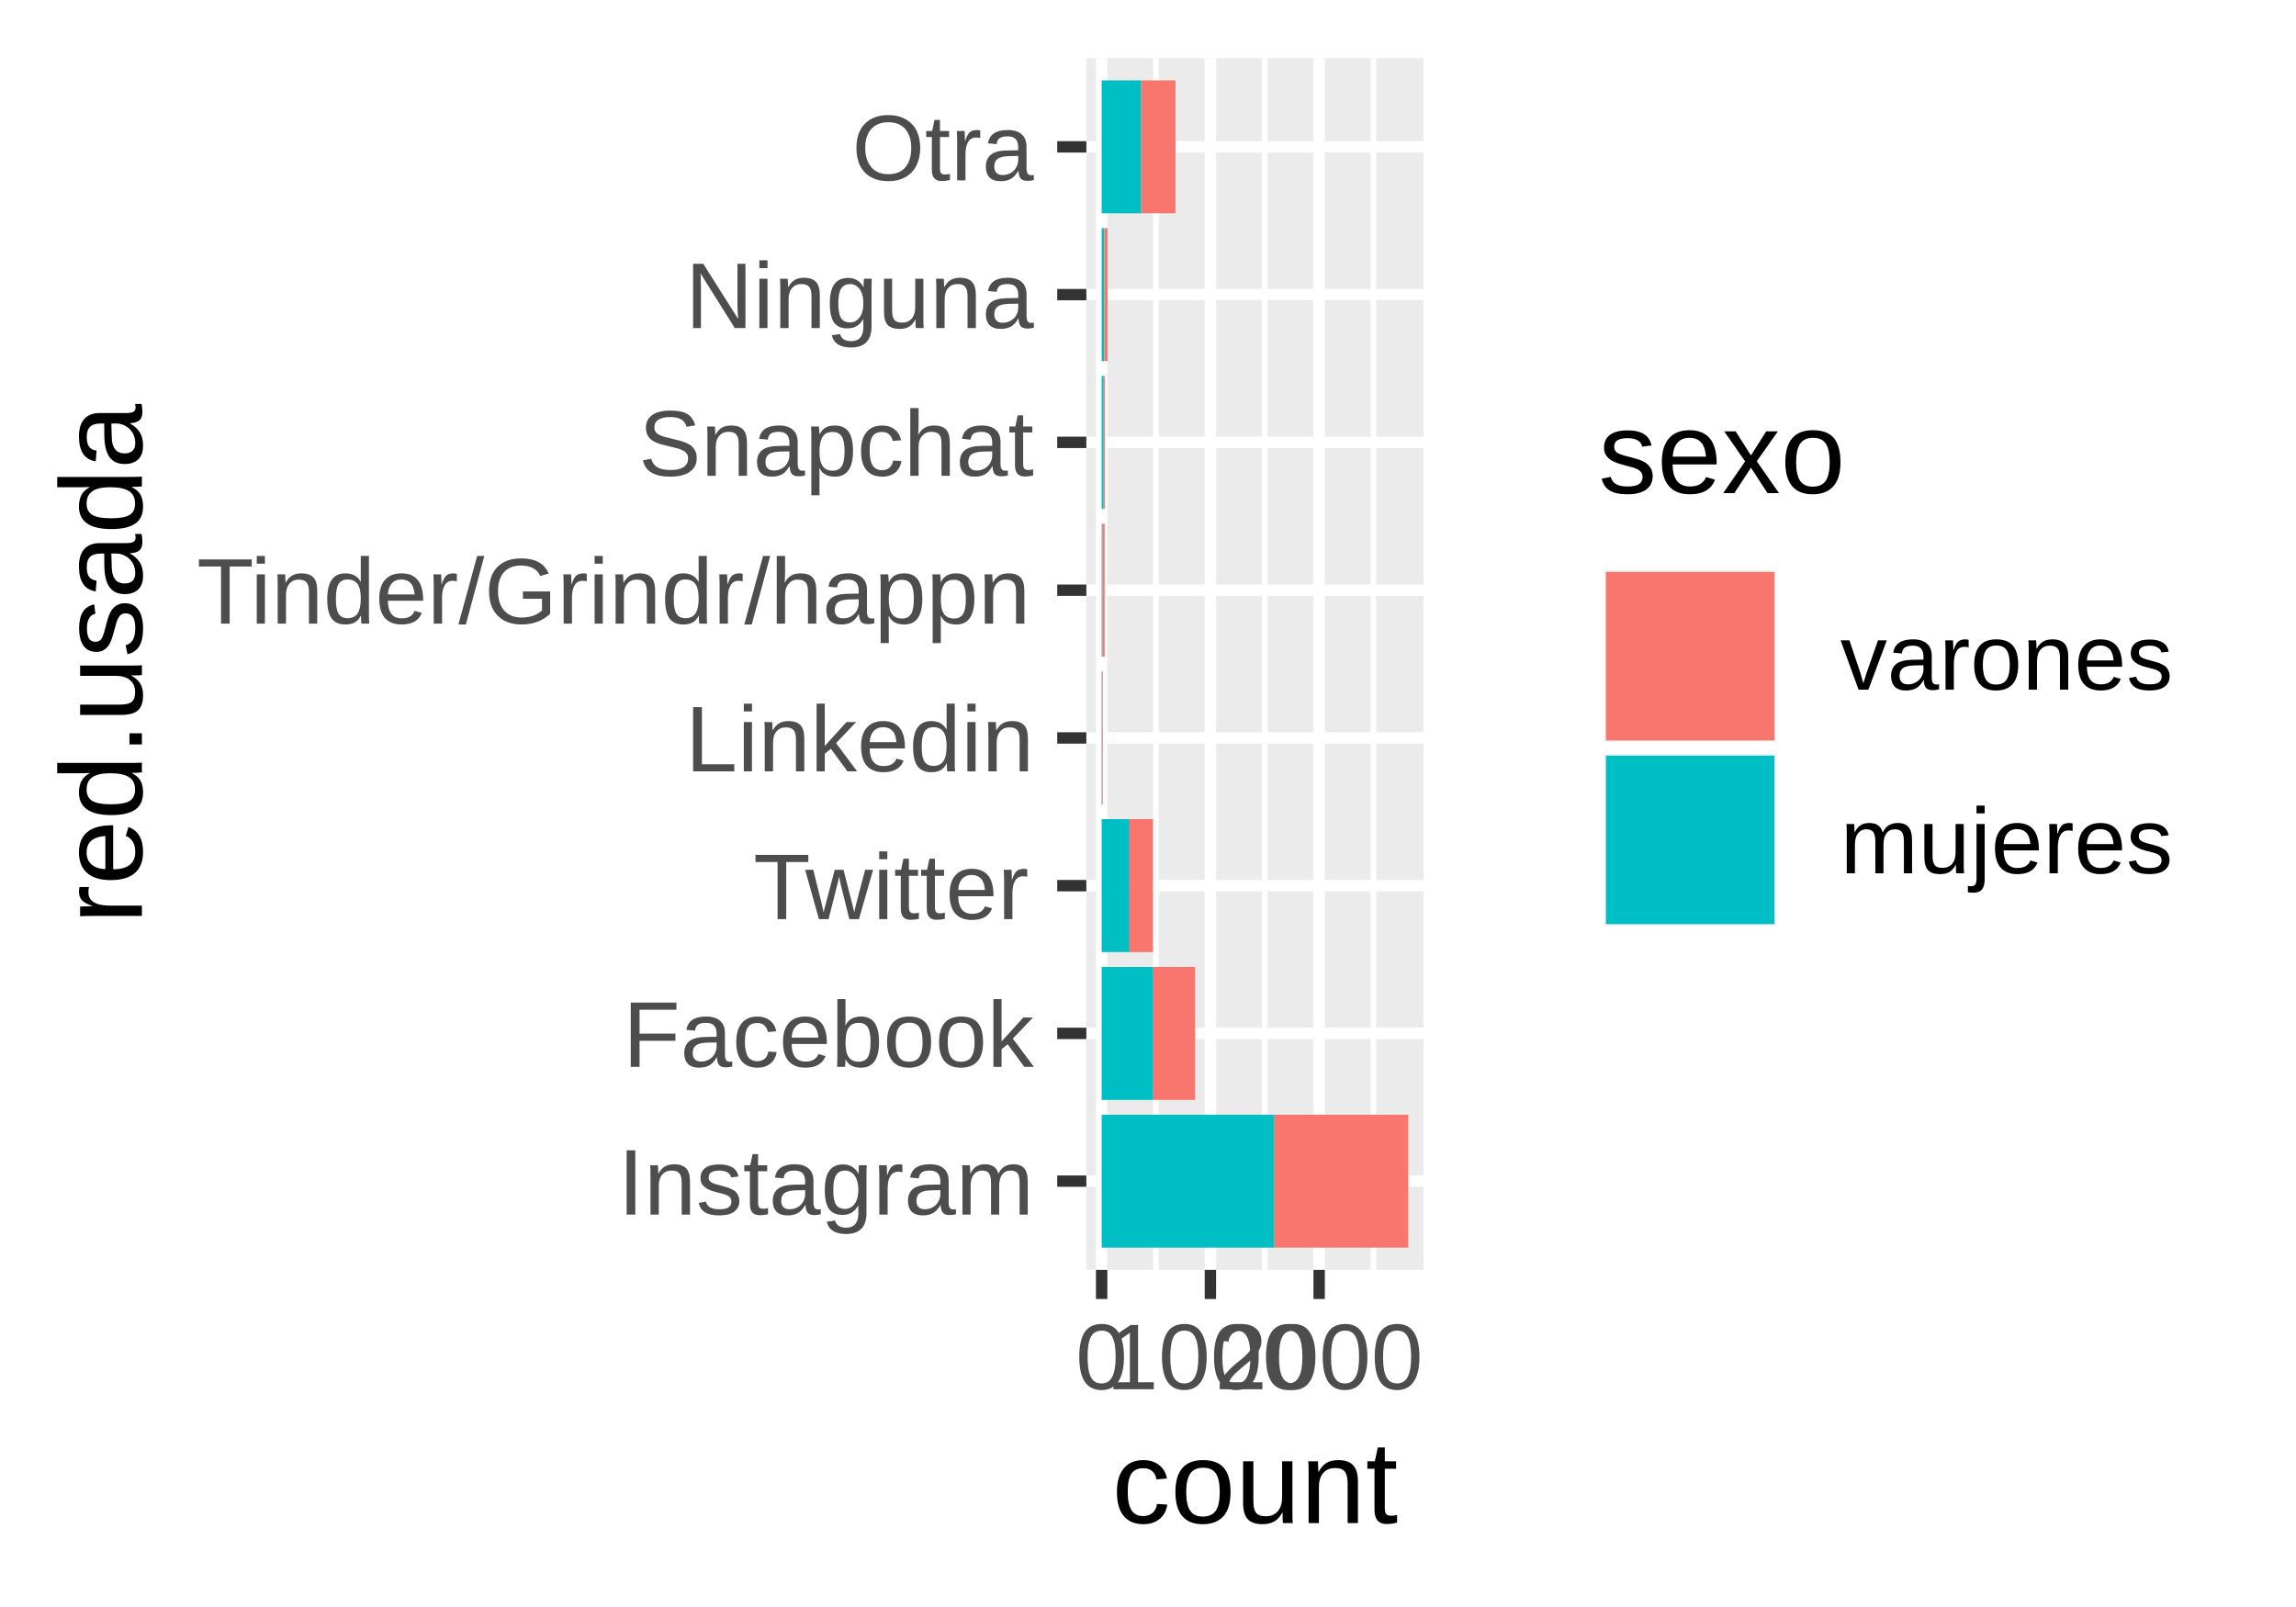
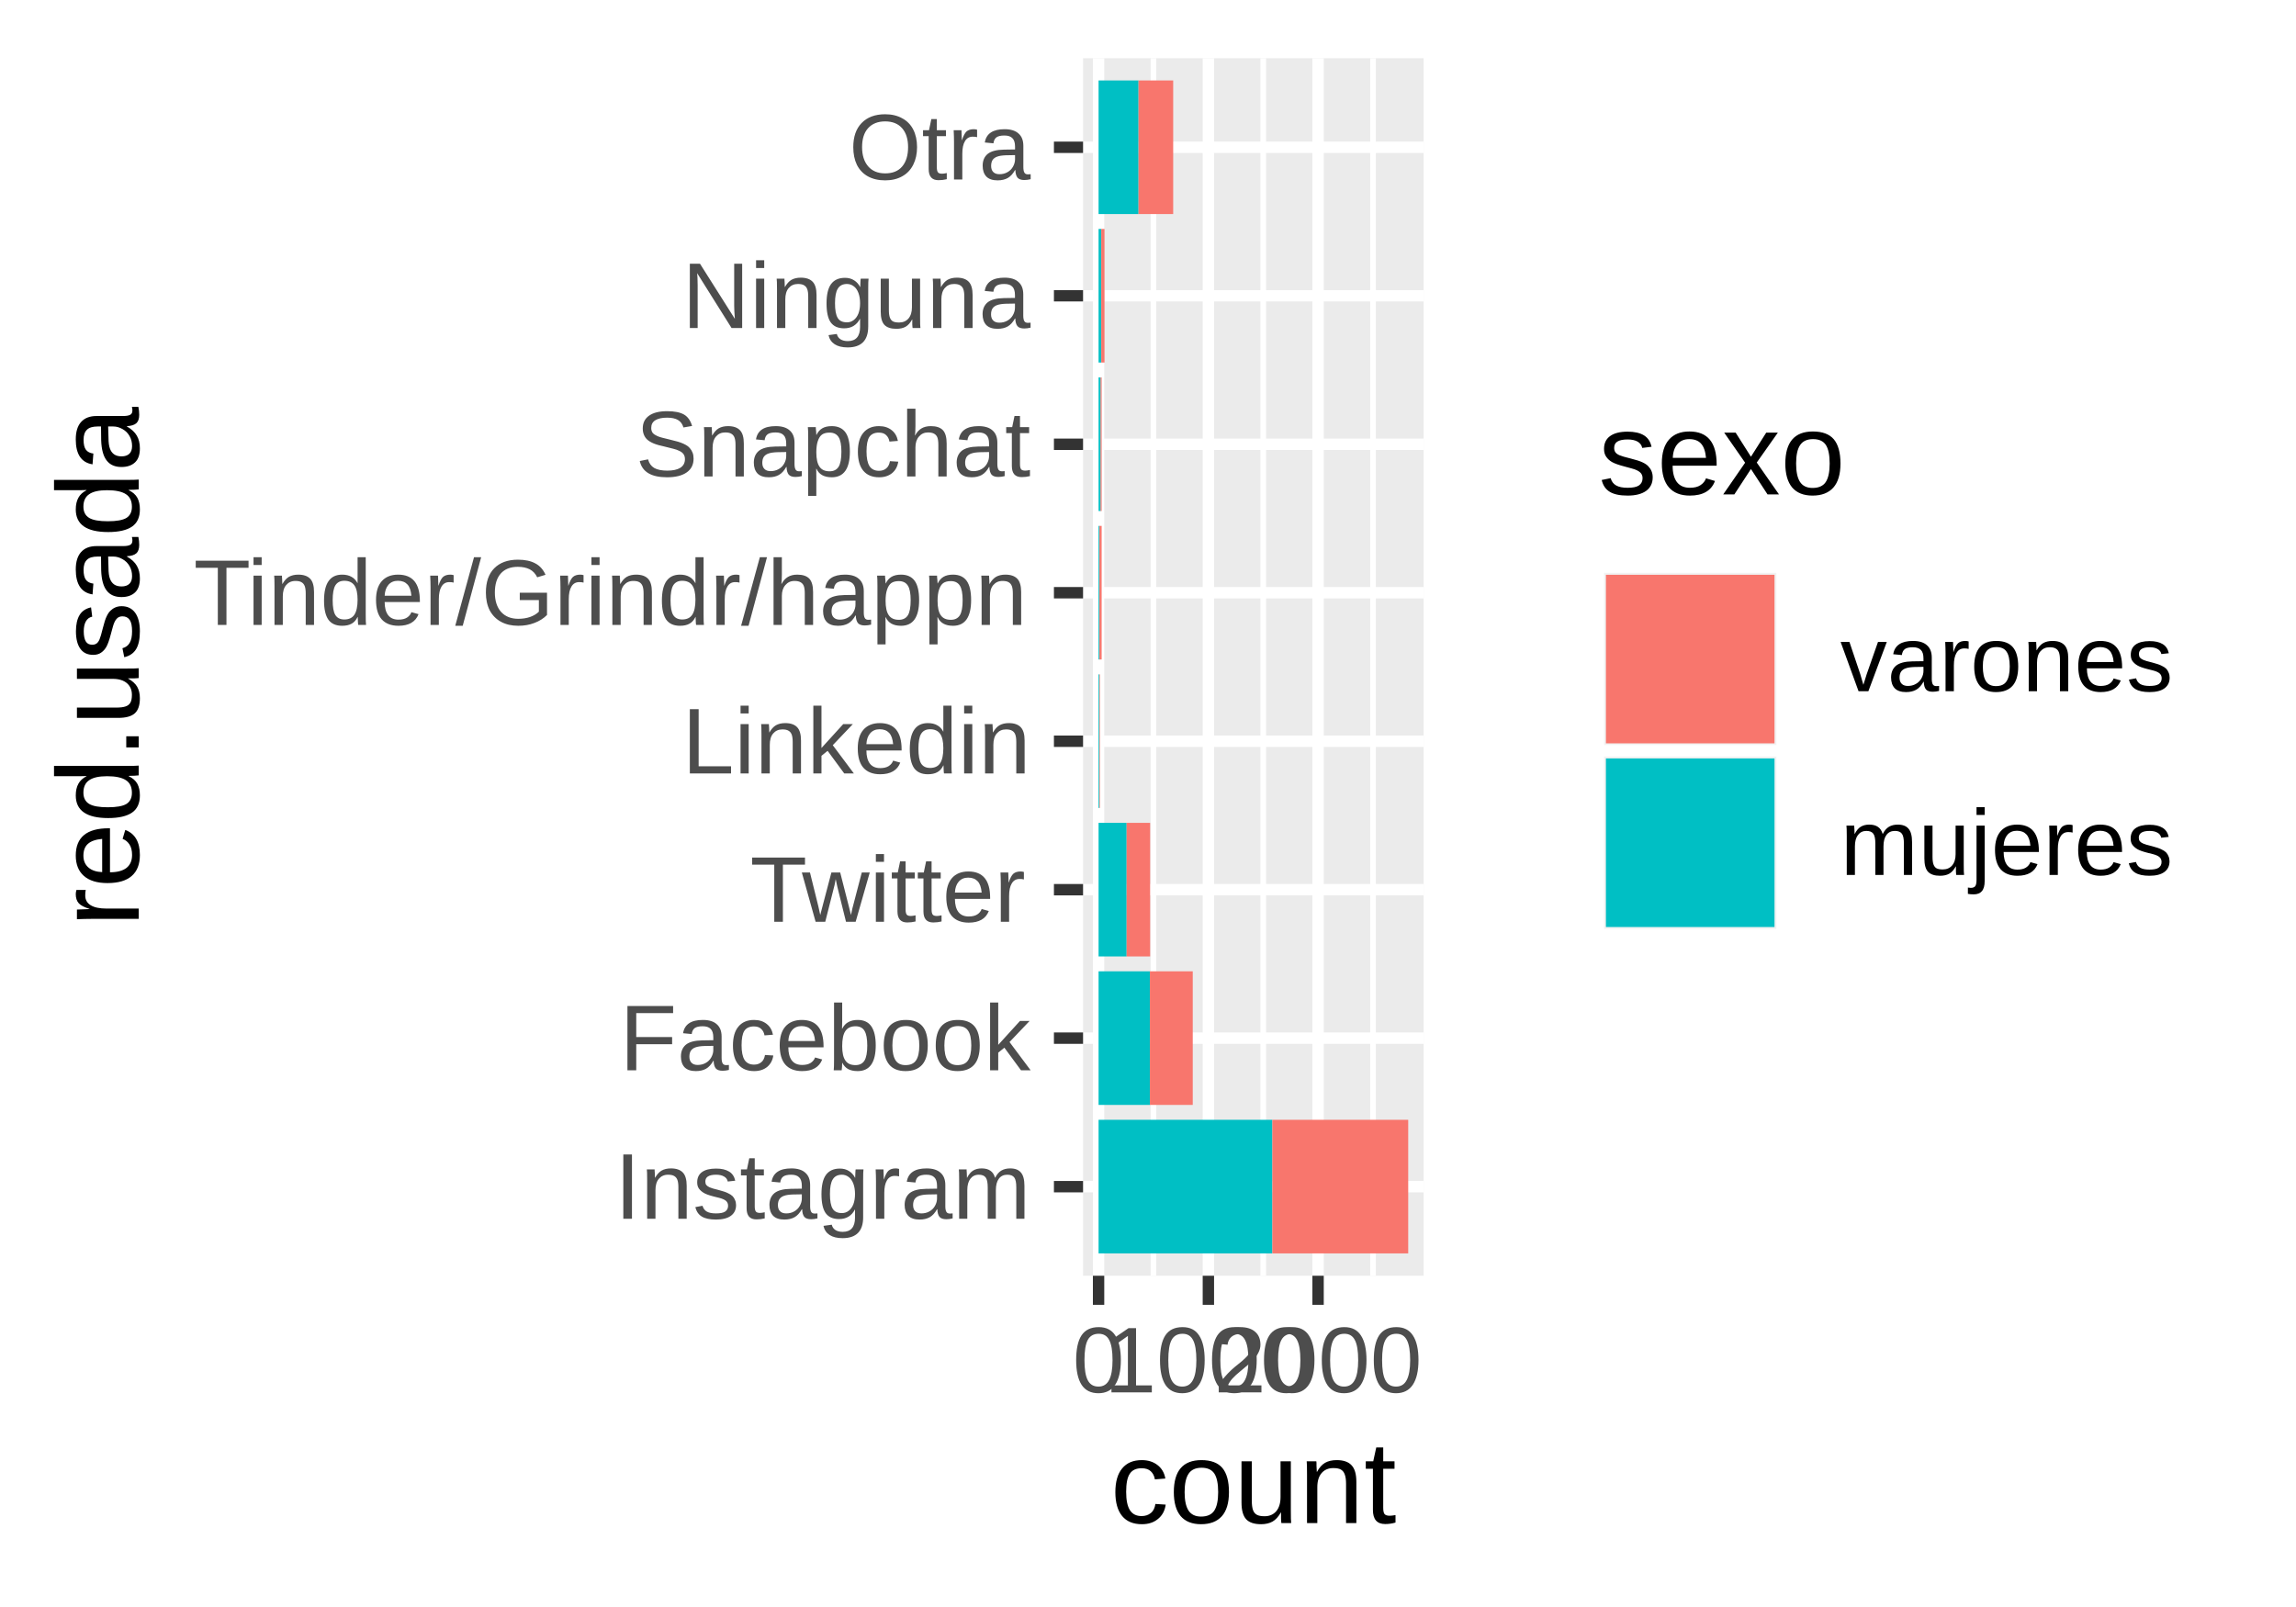
<svg xmlns="http://www.w3.org/2000/svg" viewBox="0 0 216.00 151.20">
  <defs>
    <style type="text/css">
    line, polyline, polygon, path, rect, circle {
      fill: none;
      stroke: #000000;
      stroke-linecap: round;
      stroke-linejoin: round;
      stroke-miterlimit: 10.00;
    }
  </style>
  </defs>
  <rect width="100%" height="100%" style="stroke: none; fill: #FFFFFF;" />
  <rect x="0.00" y="0.00" width="216.00" height="151.20" style="stroke-width: 1.07; stroke: #FFFFFF; fill: #FFFFFF;" />
  <defs>
-     <clipPath id="cpMTAyLjIwfDEzMy45M3wxMTkuNDh8NS40OA==">
-       <rect x="102.20" y="5.48" width="31.73" height="114.00" />
+     <clipPath id="cpMTAxLjg5fDEzMy45M3wxMjAuMDN8NS40OA==">
+       <rect x="101.89" y="5.48" width="32.04" height="114.55" />
    </clipPath>
  </defs>
-   <rect x="102.20" y="5.48" width="31.73" height="114.00" style="stroke-width: 1.07; stroke: none; fill: #EBEBEB;" clip-path="url(#cpMTAyLjIwfDEzMy45M3wxMTkuNDh8NS40OA==)" />
-   <polyline points="108.75,119.48 108.75,5.48 " style="stroke-width: 0.53; stroke: #FFFFFF; stroke-linecap: butt;" clip-path="url(#cpMTAyLjIwfDEzMy45M3wxMTkuNDh8NS40OA==)" />
-   <polyline points="118.98,119.48 118.98,5.48 " style="stroke-width: 0.53; stroke: #FFFFFF; stroke-linecap: butt;" clip-path="url(#cpMTAyLjIwfDEzMy45M3wxMTkuNDh8NS40OA==)" />
-   <polyline points="129.21,119.48 129.21,5.48 " style="stroke-width: 0.53; stroke: #FFFFFF; stroke-linecap: butt;" clip-path="url(#cpMTAyLjIwfDEzMy45M3wxMTkuNDh8NS40OA==)" />
-   <polyline points="102.20,111.13 133.93,111.13 " style="stroke-width: 1.07; stroke: #FFFFFF; stroke-linecap: butt;" clip-path="url(#cpMTAyLjIwfDEzMy45M3wxMTkuNDh8NS40OA==)" />
-   <polyline points="102.20,97.23 133.93,97.23 " style="stroke-width: 1.07; stroke: #FFFFFF; stroke-linecap: butt;" clip-path="url(#cpMTAyLjIwfDEzMy45M3wxMTkuNDh8NS40OA==)" />
-   <polyline points="102.20,83.33 133.93,83.33 " style="stroke-width: 1.07; stroke: #FFFFFF; stroke-linecap: butt;" clip-path="url(#cpMTAyLjIwfDEzMy45M3wxMTkuNDh8NS40OA==)" />
-   <polyline points="102.20,69.43 133.93,69.43 " style="stroke-width: 1.07; stroke: #FFFFFF; stroke-linecap: butt;" clip-path="url(#cpMTAyLjIwfDEzMy45M3wxMTkuNDh8NS40OA==)" />
-   <polyline points="102.20,55.53 133.93,55.53 " style="stroke-width: 1.07; stroke: #FFFFFF; stroke-linecap: butt;" clip-path="url(#cpMTAyLjIwfDEzMy45M3wxMTkuNDh8NS40OA==)" />
-   <polyline points="102.20,41.62 133.93,41.62 " style="stroke-width: 1.07; stroke: #FFFFFF; stroke-linecap: butt;" clip-path="url(#cpMTAyLjIwfDEzMy45M3wxMTkuNDh8NS40OA==)" />
-   <polyline points="102.20,27.72 133.93,27.72 " style="stroke-width: 1.07; stroke: #FFFFFF; stroke-linecap: butt;" clip-path="url(#cpMTAyLjIwfDEzMy45M3wxMTkuNDh8NS40OA==)" />
-   <polyline points="102.20,13.82 133.93,13.82 " style="stroke-width: 1.07; stroke: #FFFFFF; stroke-linecap: butt;" clip-path="url(#cpMTAyLjIwfDEzMy45M3wxMTkuNDh8NS40OA==)" />
-   <polyline points="103.64,119.48 103.64,5.48 " style="stroke-width: 1.07; stroke: #FFFFFF; stroke-linecap: butt;" clip-path="url(#cpMTAyLjIwfDEzMy45M3wxMTkuNDh8NS40OA==)" />
-   <polyline points="113.87,119.48 113.87,5.48 " style="stroke-width: 1.07; stroke: #FFFFFF; stroke-linecap: butt;" clip-path="url(#cpMTAyLjIwfDEzMy45M3wxMTkuNDh8NS40OA==)" />
-   <polyline points="124.10,119.48 124.10,5.48 " style="stroke-width: 1.07; stroke: #FFFFFF; stroke-linecap: butt;" clip-path="url(#cpMTAyLjIwfDEzMy45M3wxMTkuNDh8NS40OA==)" />
-   <rect x="103.64" y="104.88" width="16.19" height="12.51" style="stroke-width: 1.07; stroke: none; stroke-linecap: square; stroke-linejoin: miter; fill: #00BFC4;" clip-path="url(#cpMTAyLjIwfDEzMy45M3wxMTkuNDh8NS40OA==)" />
-   <rect x="119.83" y="104.88" width="12.65" height="12.51" style="stroke-width: 1.07; stroke: none; stroke-linecap: square; stroke-linejoin: miter; fill: #F8766D;" clip-path="url(#cpMTAyLjIwfDEzMy45M3wxMTkuNDh8NS40OA==)" />
-   <rect x="103.64" y="90.98" width="4.79" height="12.51" style="stroke-width: 1.07; stroke: none; stroke-linecap: square; stroke-linejoin: miter; fill: #00BFC4;" clip-path="url(#cpMTAyLjIwfDEzMy45M3wxMTkuNDh8NS40OA==)" />
-   <rect x="108.43" y="90.98" width="3.99" height="12.51" style="stroke-width: 1.07; stroke: none; stroke-linecap: square; stroke-linejoin: miter; fill: #F8766D;" clip-path="url(#cpMTAyLjIwfDEzMy45M3wxMTkuNDh8NS40OA==)" />
-   <rect x="103.64" y="77.07" width="2.62" height="12.51" style="stroke-width: 1.07; stroke: none; stroke-linecap: square; stroke-linejoin: miter; fill: #00BFC4;" clip-path="url(#cpMTAyLjIwfDEzMy45M3wxMTkuNDh8NS40OA==)" />
-   <rect x="106.26" y="77.07" width="2.19" height="12.51" style="stroke-width: 1.07; stroke: none; stroke-linecap: square; stroke-linejoin: miter; fill: #F8766D;" clip-path="url(#cpMTAyLjIwfDEzMy45M3wxMTkuNDh8NS40OA==)" />
-   <rect x="103.64" y="63.17" width="0.07" height="12.51" style="stroke-width: 1.07; stroke: none; stroke-linecap: square; stroke-linejoin: miter; fill: #00BFC4;" clip-path="url(#cpMTAyLjIwfDEzMy45M3wxMTkuNDh8NS40OA==)" />
-   <rect x="103.71" y="63.17" width="0.05" height="12.51" style="stroke-width: 1.07; stroke: none; stroke-linecap: square; stroke-linejoin: miter; fill: #F8766D;" clip-path="url(#cpMTAyLjIwfDEzMy45M3wxMTkuNDh8NS40OA==)" />
-   <rect x="103.64" y="49.27" width="0.08" height="12.51" style="stroke-width: 1.07; stroke: none; stroke-linecap: square; stroke-linejoin: miter; fill: #00BFC4;" clip-path="url(#cpMTAyLjIwfDEzMy45M3wxMTkuNDh8NS40OA==)" />
-   <rect x="103.72" y="49.27" width="0.20" height="12.51" style="stroke-width: 1.07; stroke: none; stroke-linecap: square; stroke-linejoin: miter; fill: #F8766D;" clip-path="url(#cpMTAyLjIwfDEzMy45M3wxMTkuNDh8NS40OA==)" />
-   <rect x="103.64" y="35.37" width="0.19" height="12.51" style="stroke-width: 1.07; stroke: none; stroke-linecap: square; stroke-linejoin: miter; fill: #00BFC4;" clip-path="url(#cpMTAyLjIwfDEzMy45M3wxMTkuNDh8NS40OA==)" />
-   <rect x="103.83" y="35.37" width="0.10" height="12.51" style="stroke-width: 1.07; stroke: none; stroke-linecap: square; stroke-linejoin: miter; fill: #F8766D;" clip-path="url(#cpMTAyLjIwfDEzMy45M3wxMTkuNDh8NS40OA==)" />
-   <rect x="103.64" y="21.47" width="0.25" height="12.51" style="stroke-width: 1.07; stroke: none; stroke-linecap: square; stroke-linejoin: miter; fill: #00BFC4;" clip-path="url(#cpMTAyLjIwfDEzMy45M3wxMTkuNDh8NS40OA==)" />
-   <rect x="103.89" y="21.47" width="0.31" height="12.51" style="stroke-width: 1.07; stroke: none; stroke-linecap: square; stroke-linejoin: miter; fill: #F8766D;" clip-path="url(#cpMTAyLjIwfDEzMy45M3wxMTkuNDh8NS40OA==)" />
-   <rect x="103.64" y="7.56" width="3.72" height="12.51" style="stroke-width: 1.07; stroke: none; stroke-linecap: square; stroke-linejoin: miter; fill: #00BFC4;" clip-path="url(#cpMTAyLjIwfDEzMy45M3wxMTkuNDh8NS40OA==)" />
-   <rect x="107.36" y="7.56" width="3.23" height="12.51" style="stroke-width: 1.07; stroke: none; stroke-linecap: square; stroke-linejoin: miter; fill: #F8766D;" clip-path="url(#cpMTAyLjIwfDEzMy45M3wxMTkuNDh8NS40OA==)" />
+   <rect x="101.89" y="5.48" width="32.04" height="114.55" style="stroke-width: 1.07; stroke: none; fill: #EBEBEB;" clip-path="url(#cpMTAxLjg5fDEzMy45M3wxMjAuMDN8NS40OA==)" />
+   <polyline points="108.51,120.03 108.51,5.48 " style="stroke-width: 0.53; stroke: #FFFFFF; stroke-linecap: butt;" clip-path="url(#cpMTAxLjg5fDEzMy45M3wxMjAuMDN8NS40OA==)" />
+   <polyline points="118.84,120.03 118.84,5.48 " style="stroke-width: 0.53; stroke: #FFFFFF; stroke-linecap: butt;" clip-path="url(#cpMTAxLjg5fDEzMy45M3wxMjAuMDN8NS40OA==)" />
+   <polyline points="129.17,120.03 129.17,5.48 " style="stroke-width: 0.53; stroke: #FFFFFF; stroke-linecap: butt;" clip-path="url(#cpMTAxLjg5fDEzMy45M3wxMjAuMDN8NS40OA==)" />
+   <polyline points="101.89,111.65 133.93,111.65 " style="stroke-width: 1.07; stroke: #FFFFFF; stroke-linecap: butt;" clip-path="url(#cpMTAxLjg5fDEzMy45M3wxMjAuMDN8NS40OA==)" />
+   <polyline points="101.89,97.68 133.93,97.68 " style="stroke-width: 1.07; stroke: #FFFFFF; stroke-linecap: butt;" clip-path="url(#cpMTAxLjg5fDEzMy45M3wxMjAuMDN8NS40OA==)" />
+   <polyline points="101.89,83.71 133.93,83.71 " style="stroke-width: 1.07; stroke: #FFFFFF; stroke-linecap: butt;" clip-path="url(#cpMTAxLjg5fDEzMy45M3wxMjAuMDN8NS40OA==)" />
+   <polyline points="101.89,69.74 133.93,69.74 " style="stroke-width: 1.07; stroke: #FFFFFF; stroke-linecap: butt;" clip-path="url(#cpMTAxLjg5fDEzMy45M3wxMjAuMDN8NS40OA==)" />
+   <polyline points="101.89,55.77 133.93,55.77 " style="stroke-width: 1.07; stroke: #FFFFFF; stroke-linecap: butt;" clip-path="url(#cpMTAxLjg5fDEzMy45M3wxMjAuMDN8NS40OA==)" />
+   <polyline points="101.89,41.80 133.93,41.80 " style="stroke-width: 1.07; stroke: #FFFFFF; stroke-linecap: butt;" clip-path="url(#cpMTAxLjg5fDEzMy45M3wxMjAuMDN8NS40OA==)" />
+   <polyline points="101.89,27.83 133.93,27.83 " style="stroke-width: 1.07; stroke: #FFFFFF; stroke-linecap: butt;" clip-path="url(#cpMTAxLjg5fDEzMy45M3wxMjAuMDN8NS40OA==)" />
+   <polyline points="101.89,13.86 133.93,13.86 " style="stroke-width: 1.07; stroke: #FFFFFF; stroke-linecap: butt;" clip-path="url(#cpMTAxLjg5fDEzMy45M3wxMjAuMDN8NS40OA==)" />
+   <polyline points="103.35,120.03 103.35,5.48 " style="stroke-width: 1.07; stroke: #FFFFFF; stroke-linecap: butt;" clip-path="url(#cpMTAxLjg5fDEzMy45M3wxMjAuMDN8NS40OA==)" />
+   <polyline points="113.68,120.03 113.68,5.48 " style="stroke-width: 1.07; stroke: #FFFFFF; stroke-linecap: butt;" clip-path="url(#cpMTAxLjg5fDEzMy45M3wxMjAuMDN8NS40OA==)" />
+   <polyline points="124.00,120.03 124.00,5.48 " style="stroke-width: 1.07; stroke: #FFFFFF; stroke-linecap: butt;" clip-path="url(#cpMTAxLjg5fDEzMy45M3wxMjAuMDN8NS40OA==)" />
+   <rect x="103.35" y="105.36" width="16.35" height="12.57" style="stroke-width: 1.07; stroke: none; stroke-linecap: square; stroke-linejoin: miter; fill: #00BFC4;" clip-path="url(#cpMTAxLjg5fDEzMy45M3wxMjAuMDN8NS40OA==)" />
+   <rect x="119.70" y="105.36" width="12.78" height="12.57" style="stroke-width: 1.07; stroke: none; stroke-linecap: square; stroke-linejoin: miter; fill: #F8766D;" clip-path="url(#cpMTAxLjg5fDEzMy45M3wxMjAuMDN8NS40OA==)" />
+   <rect x="103.35" y="91.39" width="4.83" height="12.57" style="stroke-width: 1.07; stroke: none; stroke-linecap: square; stroke-linejoin: miter; fill: #00BFC4;" clip-path="url(#cpMTAxLjg5fDEzMy45M3wxMjAuMDN8NS40OA==)" />
+   <rect x="108.18" y="91.39" width="4.03" height="12.57" style="stroke-width: 1.07; stroke: none; stroke-linecap: square; stroke-linejoin: miter; fill: #F8766D;" clip-path="url(#cpMTAxLjg5fDEzMy45M3wxMjAuMDN8NS40OA==)" />
+   <rect x="103.35" y="77.42" width="2.64" height="12.57" style="stroke-width: 1.07; stroke: none; stroke-linecap: square; stroke-linejoin: miter; fill: #00BFC4;" clip-path="url(#cpMTAxLjg5fDEzMy45M3wxMjAuMDN8NS40OA==)" />
+   <rect x="105.99" y="77.42" width="2.21" height="12.57" style="stroke-width: 1.07; stroke: none; stroke-linecap: square; stroke-linejoin: miter; fill: #F8766D;" clip-path="url(#cpMTAxLjg5fDEzMy45M3wxMjAuMDN8NS40OA==)" />
+   <rect x="103.35" y="63.45" width="0.07" height="12.57" style="stroke-width: 1.07; stroke: none; stroke-linecap: square; stroke-linejoin: miter; fill: #00BFC4;" clip-path="url(#cpMTAxLjg5fDEzMy45M3wxMjAuMDN8NS40OA==)" />
+   <rect x="103.42" y="63.45" width="0.05" height="12.57" style="stroke-width: 1.07; stroke: none; stroke-linecap: square; stroke-linejoin: miter; fill: #F8766D;" clip-path="url(#cpMTAxLjg5fDEzMy45M3wxMjAuMDN8NS40OA==)" />
+   <rect x="103.35" y="49.48" width="0.08" height="12.57" style="stroke-width: 1.07; stroke: none; stroke-linecap: square; stroke-linejoin: miter; fill: #00BFC4;" clip-path="url(#cpMTAxLjg5fDEzMy45M3wxMjAuMDN8NS40OA==)" />
+   <rect x="103.43" y="49.48" width="0.21" height="12.57" style="stroke-width: 1.07; stroke: none; stroke-linecap: square; stroke-linejoin: miter; fill: #F8766D;" clip-path="url(#cpMTAxLjg5fDEzMy45M3wxMjAuMDN8NS40OA==)" />
+   <rect x="103.35" y="35.51" width="0.20" height="12.57" style="stroke-width: 1.07; stroke: none; stroke-linecap: square; stroke-linejoin: miter; fill: #00BFC4;" clip-path="url(#cpMTAxLjg5fDEzMy45M3wxMjAuMDN8NS40OA==)" />
+   <rect x="103.54" y="35.51" width="0.10" height="12.57" style="stroke-width: 1.07; stroke: none; stroke-linecap: square; stroke-linejoin: miter; fill: #F8766D;" clip-path="url(#cpMTAxLjg5fDEzMy45M3wxMjAuMDN8NS40OA==)" />
+   <rect x="103.35" y="21.54" width="0.25" height="12.57" style="stroke-width: 1.07; stroke: none; stroke-linecap: square; stroke-linejoin: miter; fill: #00BFC4;" clip-path="url(#cpMTAxLjg5fDEzMy45M3wxMjAuMDN8NS40OA==)" />
+   <rect x="103.60" y="21.54" width="0.31" height="12.57" style="stroke-width: 1.07; stroke: none; stroke-linecap: square; stroke-linejoin: miter; fill: #F8766D;" clip-path="url(#cpMTAxLjg5fDEzMy45M3wxMjAuMDN8NS40OA==)" />
+   <rect x="103.35" y="7.57" width="3.76" height="12.57" style="stroke-width: 1.07; stroke: none; stroke-linecap: square; stroke-linejoin: miter; fill: #00BFC4;" clip-path="url(#cpMTAxLjg5fDEzMy45M3wxMjAuMDN8NS40OA==)" />
+   <rect x="107.11" y="7.57" width="3.26" height="12.57" style="stroke-width: 1.07; stroke: none; stroke-linecap: square; stroke-linejoin: miter; fill: #F8766D;" clip-path="url(#cpMTAxLjg5fDEzMy45M3wxMjAuMDN8NS40OA==)" />
  <defs>
    <clipPath id="cpMC4wMHwyMTYuMDB8MTUxLjIwfDAuMDA=">
      <rect x="0.00" y="0.00" width="216.00" height="151.20" />
    </clipPath>
  </defs>
  <g clip-path="url(#cpMC4wMHwyMTYuMDB8MTUxLjIwfDAuMDA=)">
-     <text x="58.14" y="114.28" style="font-size: 8.80px; fill: #4D4D4D; font-family: Arial;" textLength="39.13px" lengthAdjust="spacingAndGlyphs">Instagram</text>
+     <text x="57.83" y="114.67" style="font-size: 8.80px; fill: #4D4D4D; font-family: Arimo;" textLength="39.13px" lengthAdjust="spacingAndGlyphs">Instagram</text>
  </g>
  <g clip-path="url(#cpMC4wMHwyMTYuMDB8MTUxLjIwfDAuMDA=)">
-     <text x="58.62" y="100.38" style="font-size: 8.80px; fill: #4D4D4D; font-family: Arial;" textLength="38.65px" lengthAdjust="spacingAndGlyphs">Facebook</text>
+     <text x="58.31" y="100.70" style="font-size: 8.80px; fill: #4D4D4D; font-family: Arimo;" textLength="38.65px" lengthAdjust="spacingAndGlyphs">Facebook</text>
  </g>
  <g clip-path="url(#cpMC4wMHwyMTYuMDB8MTUxLjIwfDAuMDA=)">
-     <text x="70.87" y="86.48" style="font-size: 8.80px; fill: #4D4D4D; font-family: Arial;" textLength="26.40px" lengthAdjust="spacingAndGlyphs">Twitter</text>
+     <text x="70.56" y="86.73" style="font-size: 8.80px; fill: #4D4D4D; font-family: Arimo;" textLength="26.40px" lengthAdjust="spacingAndGlyphs">Twitter</text>
  </g>
  <g clip-path="url(#cpMC4wMHwyMTYuMDB8MTUxLjIwfDAuMDA=)">
-     <text x="64.49" y="72.58" style="font-size: 8.80px; fill: #4D4D4D; font-family: Arial;" textLength="32.78px" lengthAdjust="spacingAndGlyphs">Linkedin</text>
+     <text x="64.18" y="72.77" style="font-size: 8.80px; fill: #4D4D4D; font-family: Arimo;" textLength="32.78px" lengthAdjust="spacingAndGlyphs">Linkedin</text>
  </g>
  <g clip-path="url(#cpMC4wMHwyMTYuMDB8MTUxLjIwfDAuMDA=)">
-     <text x="18.51" y="58.68" style="font-size: 8.80px; fill: #4D4D4D; font-family: Arial;" textLength="78.75px" lengthAdjust="spacingAndGlyphs">Tinder/Grindr/happn</text>
+     <text x="18.21" y="58.80" style="font-size: 8.80px; fill: #4D4D4D; font-family: Arimo;" textLength="78.75px" lengthAdjust="spacingAndGlyphs">Tinder/Grindr/happn</text>
  </g>
  <g clip-path="url(#cpMC4wMHwyMTYuMDB8MTUxLjIwfDAuMDA=)">
-     <text x="60.08" y="44.77" style="font-size: 8.80px; fill: #4D4D4D; font-family: Arial;" textLength="37.19px" lengthAdjust="spacingAndGlyphs">Snapchat</text>
+     <text x="59.78" y="44.83" style="font-size: 8.80px; fill: #4D4D4D; font-family: Arimo;" textLength="37.19px" lengthAdjust="spacingAndGlyphs">Snapchat</text>
  </g>
  <g clip-path="url(#cpMC4wMHwyMTYuMDB8MTUxLjIwfDAuMDA=)">
-     <text x="64.49" y="30.87" style="font-size: 8.80px; fill: #4D4D4D; font-family: Arial;" textLength="32.78px" lengthAdjust="spacingAndGlyphs">Ninguna</text>
+     <text x="64.18" y="30.86" style="font-size: 8.80px; fill: #4D4D4D; font-family: Arimo;" textLength="32.78px" lengthAdjust="spacingAndGlyphs">Ninguna</text>
  </g>
  <g clip-path="url(#cpMC4wMHwyMTYuMDB8MTUxLjIwfDAuMDA=)">
-     <text x="80.15" y="16.97" style="font-size: 8.80px; fill: #4D4D4D; font-family: Arial;" textLength="17.11px" lengthAdjust="spacingAndGlyphs">Otra</text>
+     <text x="79.85" y="16.89" style="font-size: 8.80px; fill: #4D4D4D; font-family: Arimo;" textLength="17.11px" lengthAdjust="spacingAndGlyphs">Otra</text>
  </g>
-   <polyline points="99.46,111.13 102.20,111.13 " style="stroke-width: 1.07; stroke: #333333; stroke-linecap: butt;" clip-path="url(#cpMC4wMHwyMTYuMDB8MTUxLjIwfDAuMDA=)" />
-   <polyline points="99.46,97.23 102.20,97.23 " style="stroke-width: 1.07; stroke: #333333; stroke-linecap: butt;" clip-path="url(#cpMC4wMHwyMTYuMDB8MTUxLjIwfDAuMDA=)" />
-   <polyline points="99.46,83.33 102.20,83.33 " style="stroke-width: 1.07; stroke: #333333; stroke-linecap: butt;" clip-path="url(#cpMC4wMHwyMTYuMDB8MTUxLjIwfDAuMDA=)" />
-   <polyline points="99.46,69.43 102.20,69.43 " style="stroke-width: 1.07; stroke: #333333; stroke-linecap: butt;" clip-path="url(#cpMC4wMHwyMTYuMDB8MTUxLjIwfDAuMDA=)" />
-   <polyline points="99.46,55.53 102.20,55.53 " style="stroke-width: 1.07; stroke: #333333; stroke-linecap: butt;" clip-path="url(#cpMC4wMHwyMTYuMDB8MTUxLjIwfDAuMDA=)" />
-   <polyline points="99.46,41.62 102.20,41.62 " style="stroke-width: 1.07; stroke: #333333; stroke-linecap: butt;" clip-path="url(#cpMC4wMHwyMTYuMDB8MTUxLjIwfDAuMDA=)" />
-   <polyline points="99.46,27.72 102.20,27.72 " style="stroke-width: 1.07; stroke: #333333; stroke-linecap: butt;" clip-path="url(#cpMC4wMHwyMTYuMDB8MTUxLjIwfDAuMDA=)" />
-   <polyline points="99.46,13.82 102.20,13.82 " style="stroke-width: 1.07; stroke: #333333; stroke-linecap: butt;" clip-path="url(#cpMC4wMHwyMTYuMDB8MTUxLjIwfDAuMDA=)" />
-   <polyline points="103.64,122.22 103.64,119.48 " style="stroke-width: 1.07; stroke: #333333; stroke-linecap: butt;" clip-path="url(#cpMC4wMHwyMTYuMDB8MTUxLjIwfDAuMDA=)" />
-   <polyline points="113.87,122.22 113.87,119.48 " style="stroke-width: 1.07; stroke: #333333; stroke-linecap: butt;" clip-path="url(#cpMC4wMHwyMTYuMDB8MTUxLjIwfDAuMDA=)" />
-   <polyline points="124.10,122.22 124.10,119.48 " style="stroke-width: 1.07; stroke: #333333; stroke-linecap: butt;" clip-path="url(#cpMC4wMHwyMTYuMDB8MTUxLjIwfDAuMDA=)" />
+   <polyline points="99.15,111.65 101.89,111.65 " style="stroke-width: 1.07; stroke: #333333; stroke-linecap: butt;" clip-path="url(#cpMC4wMHwyMTYuMDB8MTUxLjIwfDAuMDA=)" />
+   <polyline points="99.15,97.68 101.89,97.68 " style="stroke-width: 1.07; stroke: #333333; stroke-linecap: butt;" clip-path="url(#cpMC4wMHwyMTYuMDB8MTUxLjIwfDAuMDA=)" />
+   <polyline points="99.15,83.71 101.89,83.71 " style="stroke-width: 1.07; stroke: #333333; stroke-linecap: butt;" clip-path="url(#cpMC4wMHwyMTYuMDB8MTUxLjIwfDAuMDA=)" />
+   <polyline points="99.15,69.74 101.89,69.74 " style="stroke-width: 1.07; stroke: #333333; stroke-linecap: butt;" clip-path="url(#cpMC4wMHwyMTYuMDB8MTUxLjIwfDAuMDA=)" />
+   <polyline points="99.15,55.77 101.89,55.77 " style="stroke-width: 1.07; stroke: #333333; stroke-linecap: butt;" clip-path="url(#cpMC4wMHwyMTYuMDB8MTUxLjIwfDAuMDA=)" />
+   <polyline points="99.15,41.80 101.89,41.80 " style="stroke-width: 1.07; stroke: #333333; stroke-linecap: butt;" clip-path="url(#cpMC4wMHwyMTYuMDB8MTUxLjIwfDAuMDA=)" />
+   <polyline points="99.15,27.83 101.89,27.83 " style="stroke-width: 1.07; stroke: #333333; stroke-linecap: butt;" clip-path="url(#cpMC4wMHwyMTYuMDB8MTUxLjIwfDAuMDA=)" />
+   <polyline points="99.15,13.86 101.89,13.86 " style="stroke-width: 1.07; stroke: #333333; stroke-linecap: butt;" clip-path="url(#cpMC4wMHwyMTYuMDB8MTUxLjIwfDAuMDA=)" />
+   <polyline points="103.35,122.77 103.35,120.03 " style="stroke-width: 1.07; stroke: #333333; stroke-linecap: butt;" clip-path="url(#cpMC4wMHwyMTYuMDB8MTUxLjIwfDAuMDA=)" />
+   <polyline points="113.68,122.77 113.68,120.03 " style="stroke-width: 1.07; stroke: #333333; stroke-linecap: butt;" clip-path="url(#cpMC4wMHwyMTYuMDB8MTUxLjIwfDAuMDA=)" />
+   <polyline points="124.00,122.77 124.00,120.03 " style="stroke-width: 1.07; stroke: #333333; stroke-linecap: butt;" clip-path="url(#cpMC4wMHwyMTYuMDB8MTUxLjIwfDAuMDA=)" />
  <g clip-path="url(#cpMC4wMHwyMTYuMDB8MTUxLjIwfDAuMDA=)">
-     <text x="101.19" y="130.71" style="font-size: 8.80px; fill: #4D4D4D; font-family: Arial;" textLength="4.89px" lengthAdjust="spacingAndGlyphs">0</text>
+     <text x="100.90" y="131.01" style="font-size: 8.80px; fill: #4D4D4D; font-family: Arimo;" textLength="4.89px" lengthAdjust="spacingAndGlyphs">0</text>
  </g>
  <g clip-path="url(#cpMC4wMHwyMTYuMDB8MTUxLjIwfDAuMDA=)">
-     <text x="104.08" y="130.71" style="font-size: 8.80px; fill: #4D4D4D; font-family: Arial;" textLength="19.58px" lengthAdjust="spacingAndGlyphs">1000</text>
+     <text x="103.89" y="131.01" style="font-size: 8.80px; fill: #4D4D4D; font-family: Arimo;" textLength="19.58px" lengthAdjust="spacingAndGlyphs">1000</text>
  </g>
  <g clip-path="url(#cpMC4wMHwyMTYuMDB8MTUxLjIwfDAuMDA=)">
-     <text x="114.31" y="130.71" style="font-size: 8.80px; fill: #4D4D4D; font-family: Arial;" textLength="19.58px" lengthAdjust="spacingAndGlyphs">2000</text>
+     <text x="114.22" y="131.01" style="font-size: 8.80px; fill: #4D4D4D; font-family: Arimo;" textLength="19.58px" lengthAdjust="spacingAndGlyphs">2000</text>
  </g>
  <g clip-path="url(#cpMC4wMHwyMTYuMDB8MTUxLjIwfDAuMDA=)">
-     <text x="104.61" y="143.30" style="font-size: 11.00px; font-family: Arial;" textLength="26.91px" lengthAdjust="spacingAndGlyphs">count</text>
+     <text x="104.46" y="143.30" style="font-size: 11.00px; font-family: Arimo;" textLength="26.91px" lengthAdjust="spacingAndGlyphs">count</text>
  </g>
  <g clip-path="url(#cpMC4wMHwyMTYuMDB8MTUxLjIwfDAuMDA=)">
-     <text transform="translate(13.35,86.94) rotate(-90)" style="font-size: 11.00px; font-family: Arial;" textLength="48.93px" lengthAdjust="spacingAndGlyphs">red.usada</text>
+     <text transform="translate(13.05,87.22) rotate(-90)" style="font-size: 11.00px; font-family: Arimo;" textLength="48.93px" lengthAdjust="spacingAndGlyphs">red.usada</text>
  </g>
-   <rect x="144.89" y="31.82" width="65.63" height="61.32" style="stroke-width: 1.07; stroke: none; fill: #FFFFFF;" clip-path="url(#cpMC4wMHwyMTYuMDB8MTUxLjIwfDAuMDA=)" />
+   <rect x="144.89" y="32.10" width="65.63" height="61.32" style="stroke-width: 1.07; stroke: none; fill: #FFFFFF;" clip-path="url(#cpMC4wMHwyMTYuMDB8MTUxLjIwfDAuMDA=)" />
  <g clip-path="url(#cpMC4wMHwyMTYuMDB8MTUxLjIwfDAuMDA=)">
-     <text x="150.37" y="46.40" style="font-size: 11.00px; font-family: Arial;" textLength="23.24px" lengthAdjust="spacingAndGlyphs">sexo</text>
+     <text x="150.37" y="46.52" style="font-size: 11.00px; font-family: Arimo;" textLength="23.24px" lengthAdjust="spacingAndGlyphs">sexo</text>
  </g>
-   <rect x="150.37" y="53.10" width="17.28" height="17.28" style="stroke-width: 1.07; stroke: #FFFFFF; fill: #F2F2F2;" clip-path="url(#cpMC4wMHwyMTYuMDB8MTUxLjIwfDAuMDA=)" />
-   <rect x="151.08" y="53.81" width="15.86" height="15.86" style="stroke-width: 1.07; stroke: none; stroke-linecap: square; stroke-linejoin: miter; fill: #F8766D;" clip-path="url(#cpMC4wMHwyMTYuMDB8MTUxLjIwfDAuMDA=)" />
-   <rect x="150.37" y="70.38" width="17.28" height="17.28" style="stroke-width: 1.07; stroke: #FFFFFF; fill: #F2F2F2;" clip-path="url(#cpMC4wMHwyMTYuMDB8MTUxLjIwfDAuMDA=)" />
-   <rect x="151.08" y="71.09" width="15.86" height="15.86" style="stroke-width: 1.07; stroke: none; stroke-linecap: square; stroke-linejoin: miter; fill: #00BFC4;" clip-path="url(#cpMC4wMHwyMTYuMDB8MTUxLjIwfDAuMDA=)" />
+   <rect x="150.37" y="53.37" width="17.28" height="17.28" style="stroke-width: 1.07; stroke: #FFFFFF; fill: #F2F2F2;" clip-path="url(#cpMC4wMHwyMTYuMDB8MTUxLjIwfDAuMDA=)" />
+   <rect x="151.08" y="54.08" width="15.86" height="15.86" style="stroke-width: 1.07; stroke: none; stroke-linecap: square; stroke-linejoin: miter; fill: #F8766D;" clip-path="url(#cpMC4wMHwyMTYuMDB8MTUxLjIwfDAuMDA=)" />
+   <rect x="150.37" y="70.65" width="17.28" height="17.28" style="stroke-width: 1.07; stroke: #FFFFFF; fill: #F2F2F2;" clip-path="url(#cpMC4wMHwyMTYuMDB8MTUxLjIwfDAuMDA=)" />
+   <rect x="151.08" y="71.36" width="15.86" height="15.86" style="stroke-width: 1.07; stroke: none; stroke-linecap: square; stroke-linejoin: miter; fill: #00BFC4;" clip-path="url(#cpMC4wMHwyMTYuMDB8MTUxLjIwfDAuMDA=)" />
  <g clip-path="url(#cpMC4wMHwyMTYuMDB8MTUxLjIwfDAuMDA=)">
-     <text x="173.13" y="64.89" style="font-size: 8.80px; font-family: Arial;" textLength="31.31px" lengthAdjust="spacingAndGlyphs">varones</text>
+     <text x="173.13" y="65.04" style="font-size: 8.80px; font-family: Arimo;" textLength="31.31px" lengthAdjust="spacingAndGlyphs">varones</text>
  </g>
  <g clip-path="url(#cpMC4wMHwyMTYuMDB8MTUxLjIwfDAuMDA=)">
-     <text x="173.13" y="82.17" style="font-size: 8.80px; font-family: Arial;" textLength="31.30px" lengthAdjust="spacingAndGlyphs">mujeres</text>
+     <text x="173.13" y="82.32" style="font-size: 8.80px; font-family: Arimo;" textLength="31.30px" lengthAdjust="spacingAndGlyphs">mujeres</text>
  </g>
</svg>
